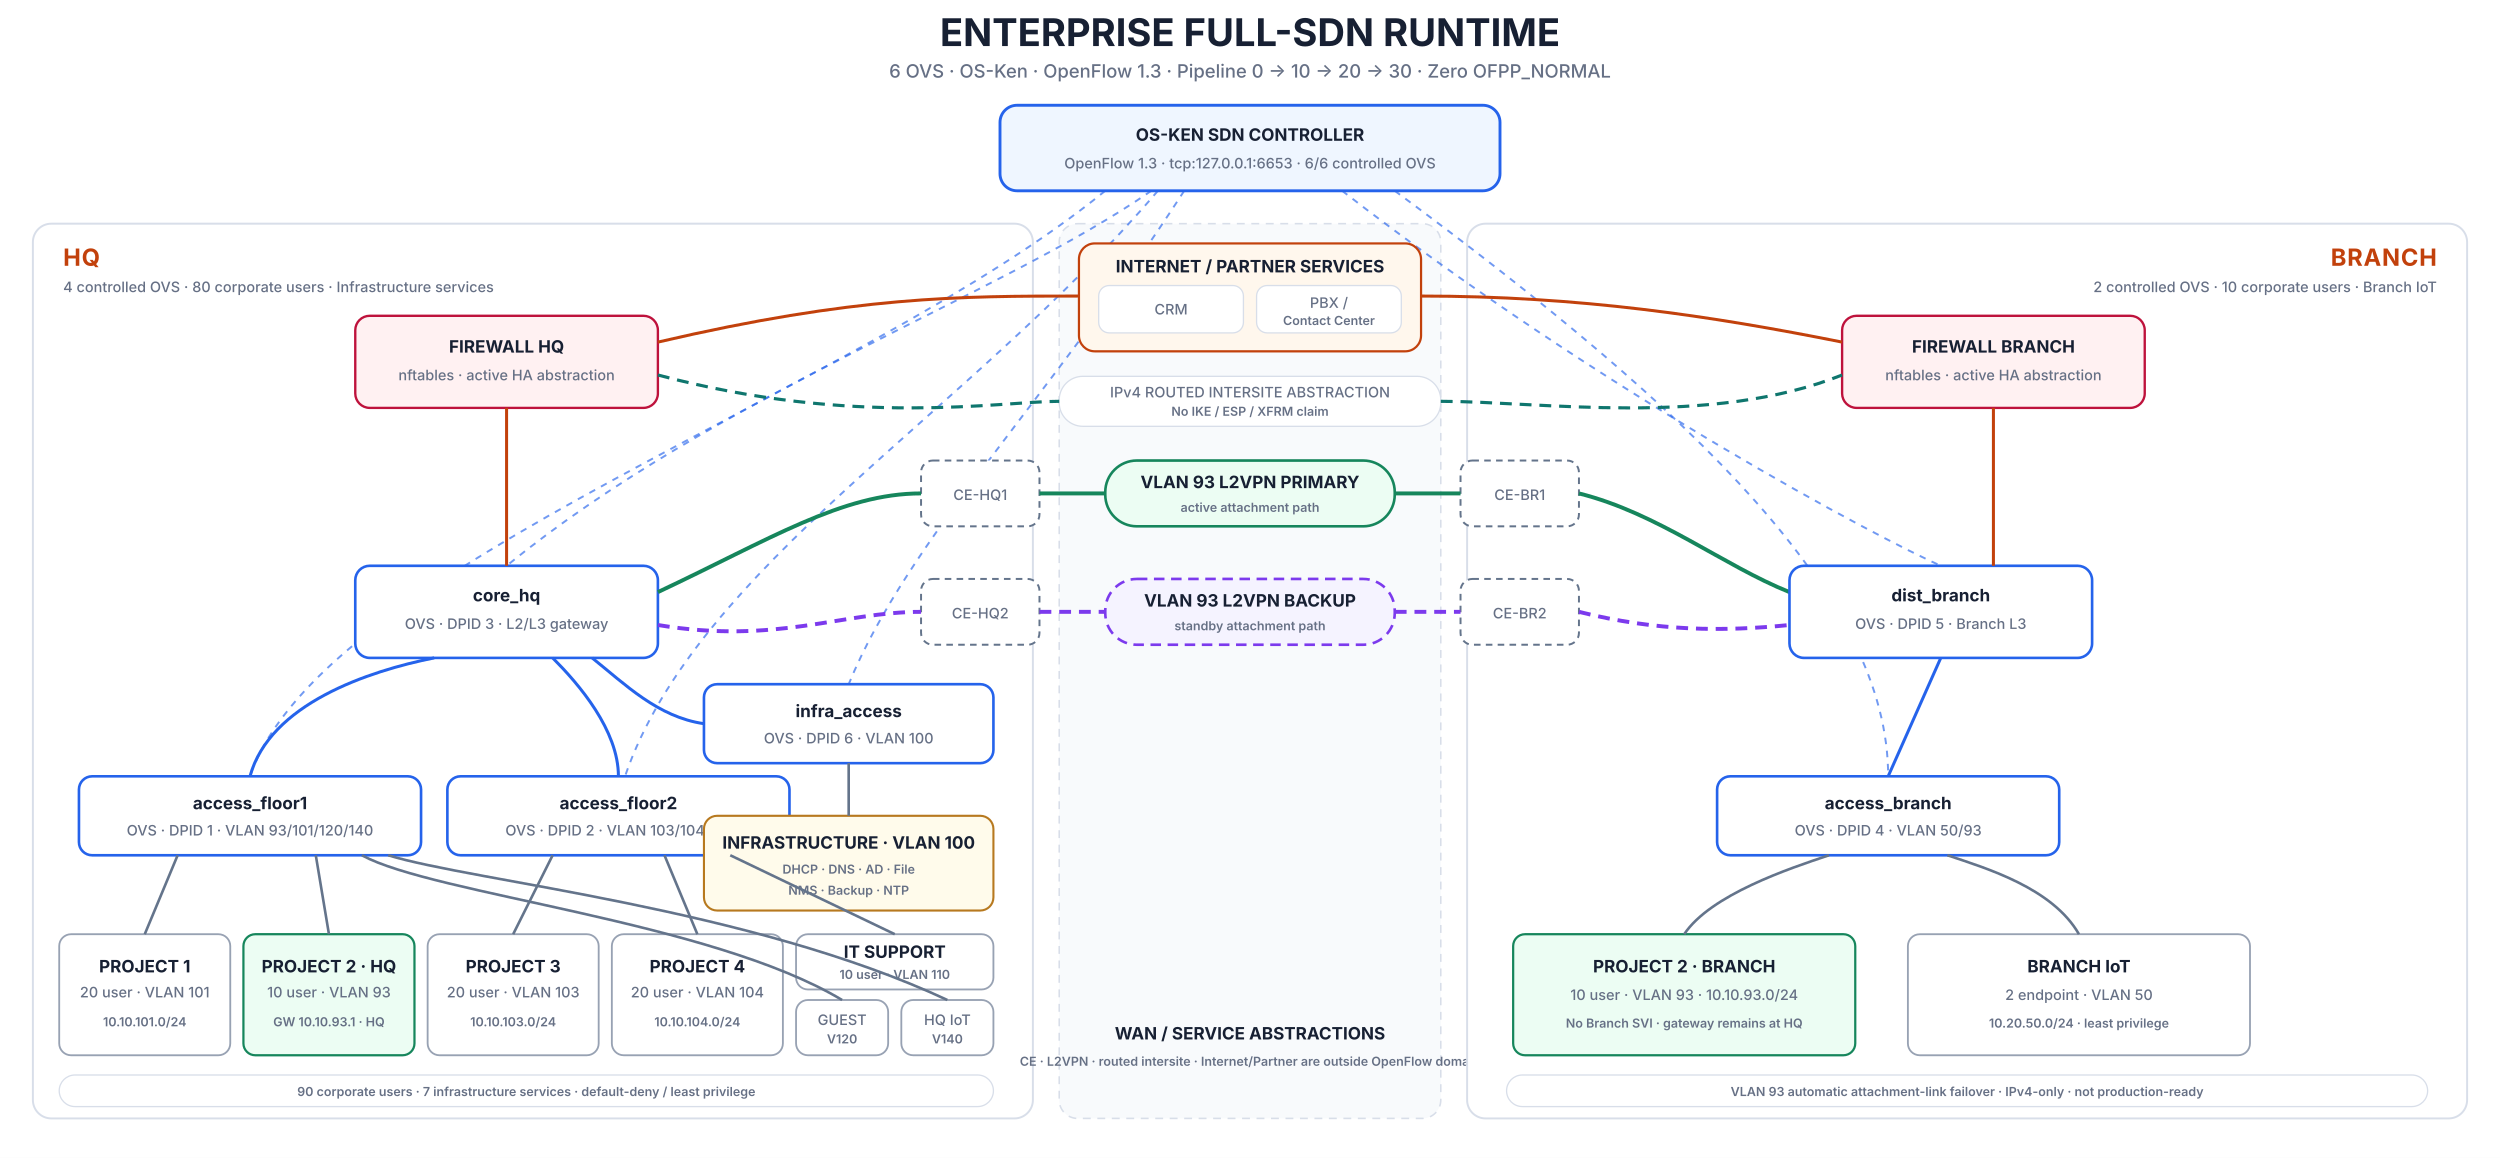
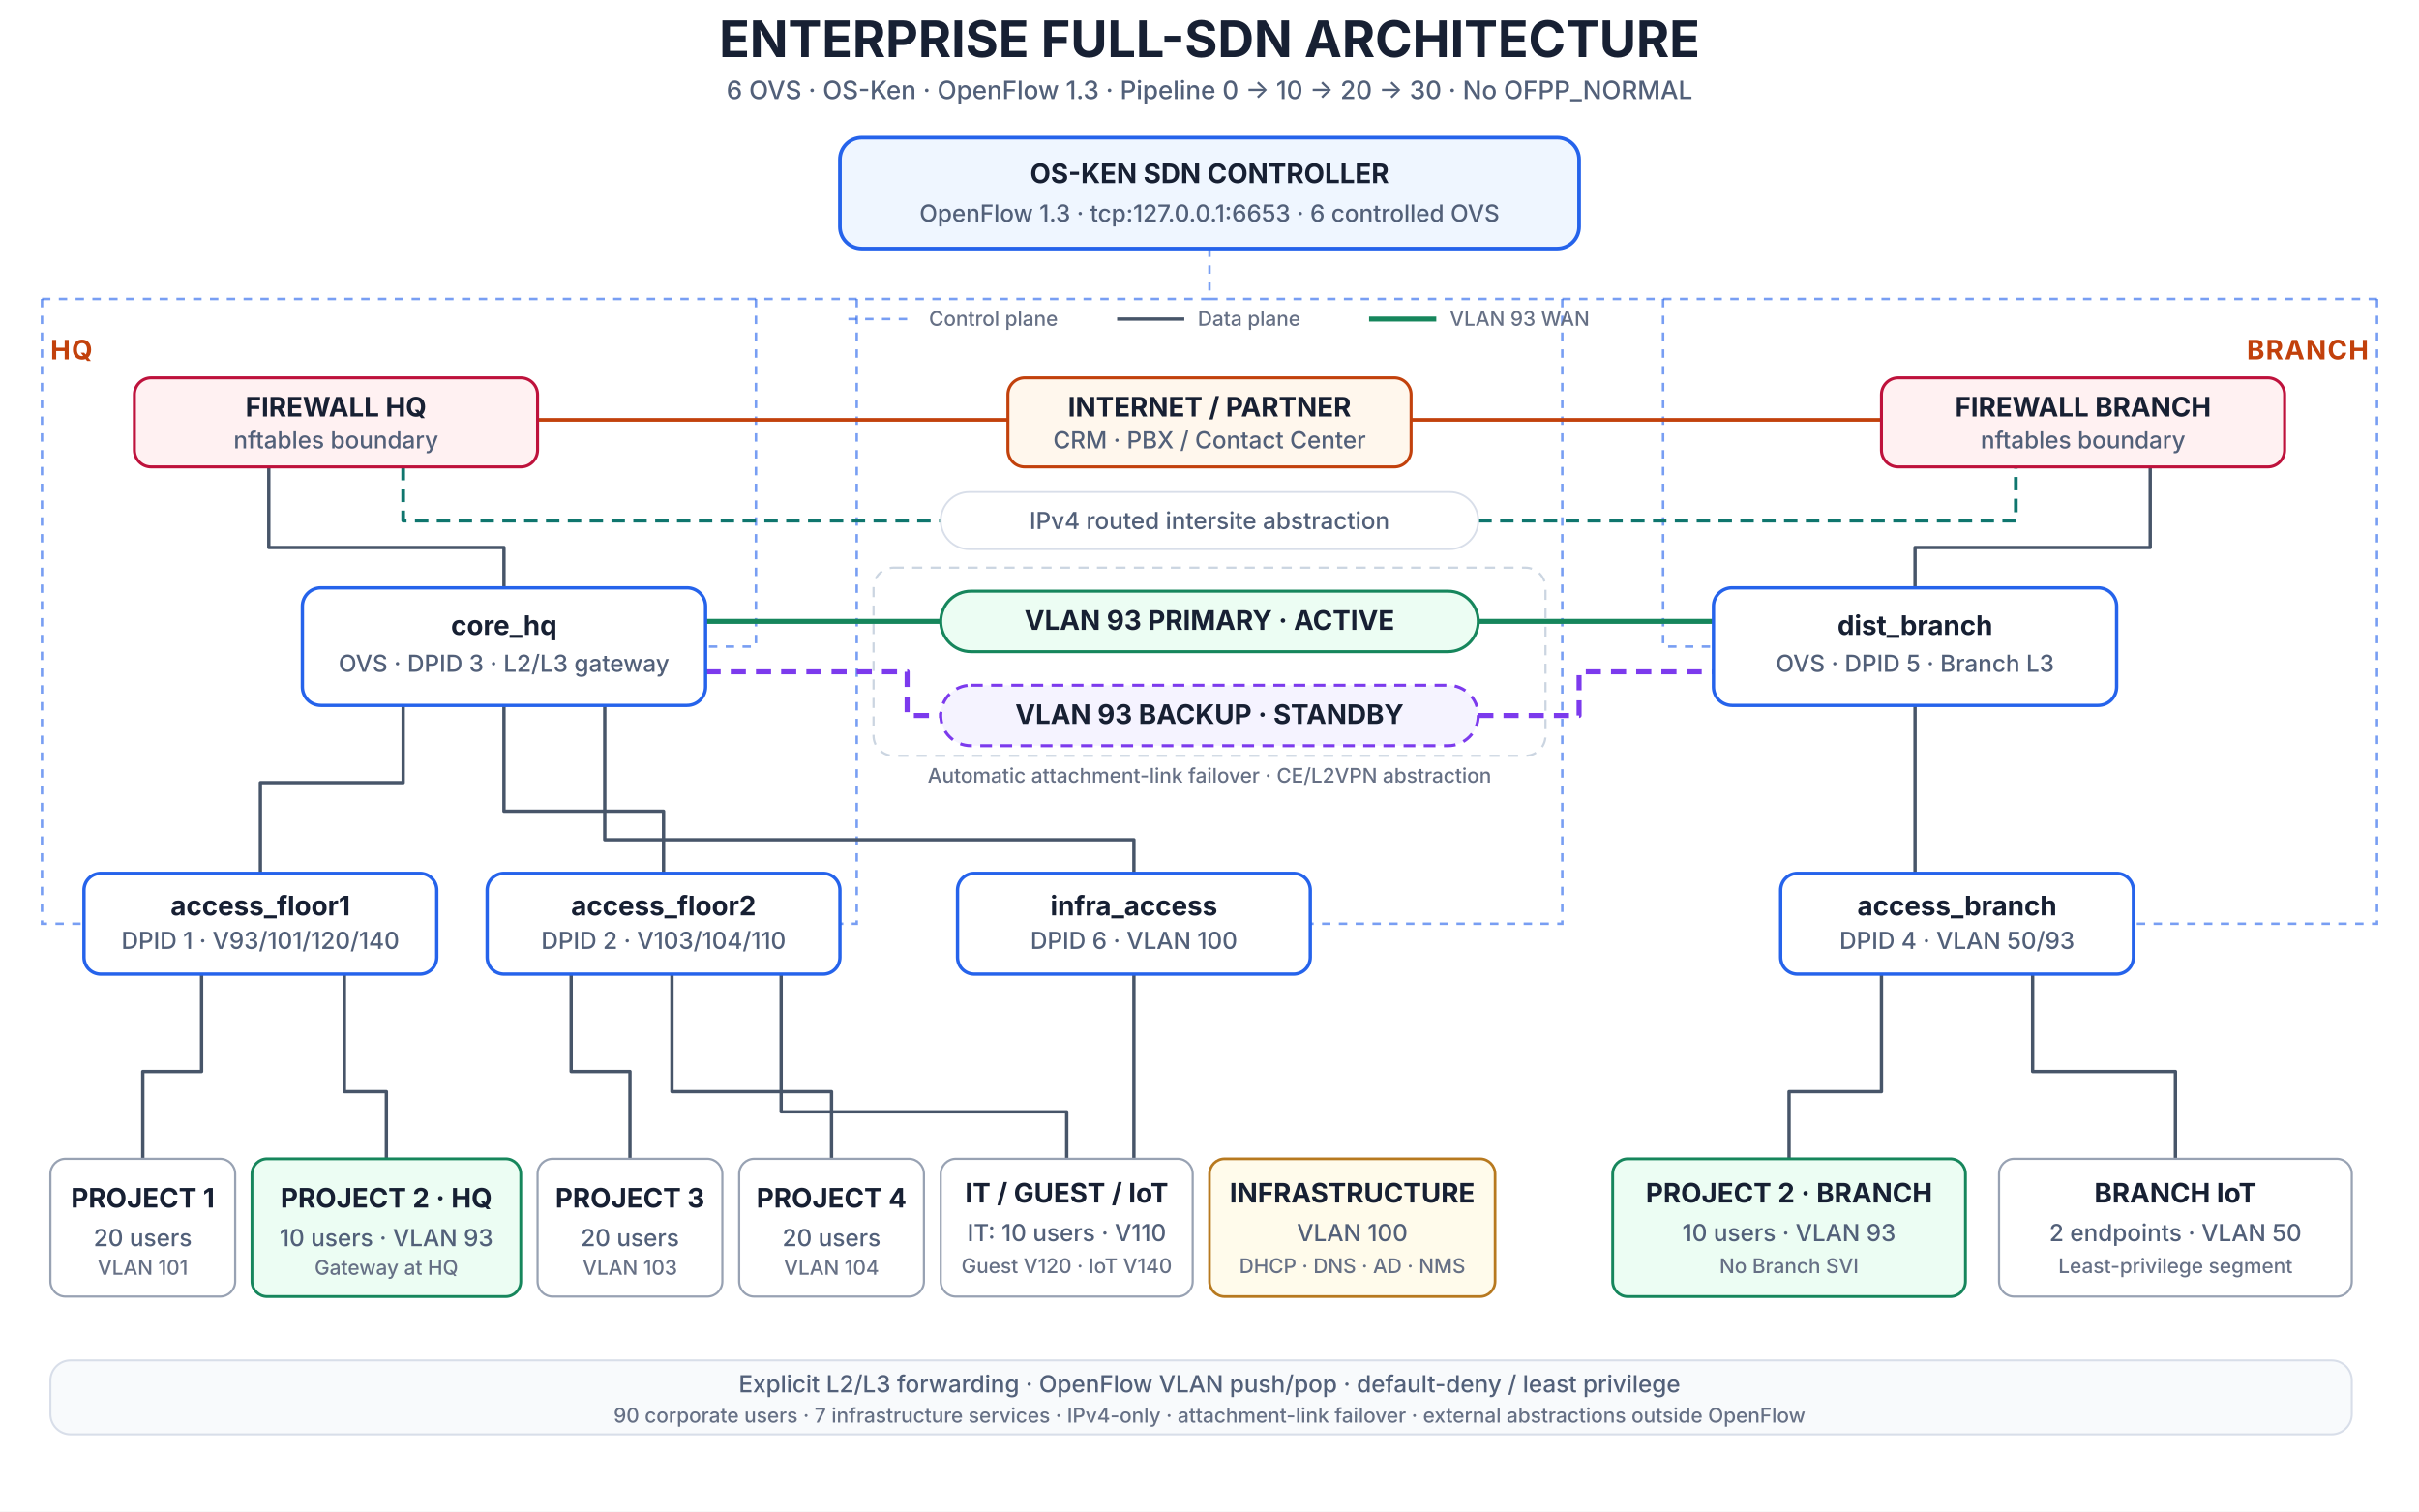
- <svg xmlns="http://www.w3.org/2000/svg" width="1900" height="880" viewBox="0 0 1900 880">
+ <svg xmlns="http://www.w3.org/2000/svg" width="1440" height="900" viewBox="0 0 1440 900" role="img" aria-labelledby="title desc">
  <defs>
    <style>
      text { font-family: Inter, "Segoe UI", system-ui, sans-serif; }
-       .title { font-size: 29px; font-weight: 750; fill: var(--text, #172033); }
-       .subtitle { font-size: 14px; font-weight: 500; fill: var(--text-muted, #667085); }
-       .site-title { font-size: 18px; font-weight: 750; fill: var(--primary, #c2410c); letter-spacing: .6px; }
-       .label { font-size: 13px; font-weight: 700; fill: var(--text, #172033); }
-       .small { font-size: 11px; font-weight: 500; fill: var(--text-muted, #667085); }
-       .tiny { font-size: 9.5px; font-weight: 600; fill: var(--text-muted, #667085); }
-       .site { fill: var(--surface, #fff); stroke: var(--border, #d8dee9); stroke-width: 1.5; }
-       .wan-zone { fill: var(--surface-muted, #f8fafc); stroke: var(--border, #d8dee9); stroke-width: 1.2; stroke-dasharray: 6 5; }
+       .title { font-size: 30px; font-weight: 750; fill: #172033; }
+       .subtitle { font-size: 15px; font-weight: 550; fill: #526079; }
+       .section { font-size: 16px; font-weight: 750; fill: #c2410c; letter-spacing: .7px; }
+       .label { font-size: 16px; font-weight: 750; fill: #172033; }
+       .small { font-size: 14px; font-weight: 500; fill: #526079; }
+       .note { font-size: 12px; font-weight: 550; fill: #667085; }
+       .canvas { fill: #ffffff; }
+       .band { fill: #f8fafc; stroke: #d8dee9; stroke-width: 1.2; }
      .controller { fill: #eff6ff; stroke: #2563eb; stroke-width: 2.2; }
-       .ovs { fill: var(--surface, #fff); stroke: #2563eb; stroke-width: 2; }
-       .endpoint { fill: var(--surface, #fff); stroke: var(--border-strong, #98a2b3); stroke-width: 1.4; }
+       .ovs { fill: #ffffff; stroke: #2563eb; stroke-width: 2; }
+       .firewall { fill: #fff1f2; stroke: #be123c; stroke-width: 1.8; }
+       .external { fill: #fff7ed; stroke: #c2410c; stroke-width: 1.8; }
+       .endpoint { fill: #ffffff; stroke: #98a2b3; stroke-width: 1.3; }
      .project93 { fill: #ecfdf3; stroke: #16865c; stroke-width: 1.7; }
      .infra { fill: #fffbeb; stroke: #b7791f; stroke-width: 1.6; }
-       .firewall { fill: #fff1f2; stroke: #be123c; stroke-width: 1.8; }
-       .external { fill: #fff7ed; stroke: #c2410c; stroke-width: 1.7; }
-       .ce { fill: var(--surface, #fff); stroke: #64748b; stroke-width: 1.5; stroke-dasharray: 5 4; }
-       .primary-box { fill: #ecfdf3; stroke: #16865c; stroke-width: 2; }
-       .backup-box { fill: #f5f3ff; stroke: #7c3aed; stroke-width: 2; stroke-dasharray: 8 5; }
-       .data { fill: none; stroke: #64748b; stroke-width: 2; }
-       .trunk { fill: none; stroke: #2563eb; stroke-width: 2.3; }
-       .primary { fill: none; stroke: #16865c; stroke-width: 3; }
-       .backup { fill: none; stroke: #7c3aed; stroke-width: 3; stroke-dasharray: 9 6; }
-       .routed { fill: none; stroke: #c2410c; stroke-width: 2.3; }
-       .tunnel { fill: none; stroke: #0f766e; stroke-width: 2.4; stroke-dasharray: 9 6; }
-       .control { fill: none; stroke: #2563eb; stroke-width: 1.5; stroke-dasharray: 5 5; opacity: .65; }
-       .pill { fill: var(--surface, #fff); stroke: var(--border, #d8dee9); stroke-width: 1; }
+       .wan { fill: none; stroke: #cbd5e1; stroke-width: 1.3; stroke-dasharray: 6 5; }
+       .primary-box { fill: #ecfdf3; stroke: #16865c; stroke-width: 1.8; }
+       .backup-box { fill: #f5f3ff; stroke: #7c3aed; stroke-width: 1.8; stroke-dasharray: 7 5; }
+       .pill { fill: #ffffff; stroke: #d8dee9; stroke-width: 1.1; }
+       .control { fill: none; stroke: #2563eb; stroke-width: 1.5; stroke-dasharray: 5 5; opacity: .62; }
+       .data { fill: none; stroke: #475569; stroke-width: 2; stroke-linejoin: round; }
+       .external-link { fill: none; stroke: #c2410c; stroke-width: 2.2; stroke-linejoin: round; }
+       .routed { fill: none; stroke: #0f766e; stroke-width: 2.2; stroke-dasharray: 8 5; stroke-linejoin: round; }
+       .primary { fill: none; stroke: #16865c; stroke-width: 3; stroke-linejoin: round; }
+       .backup { fill: none; stroke: #7c3aed; stroke-width: 3; stroke-dasharray: 9 6; stroke-linejoin: round; }
    </style>
  </defs>
-   <rect width="1900" height="880" fill="var(--surface, #ffffff)" />
-   <text x="950" y="35" text-anchor="middle" class="title">ENTERPRISE FULL-SDN RUNTIME</text>
-   <text x="950" y="59" text-anchor="middle" class="subtitle">6 OVS · OS-Ken · OpenFlow 1.3 · Pipeline 0 → 10 → 20 → 30 · Zero OFPP_NORMAL</text>
-   <rect x="760" y="80" width="380" height="65" rx="13" class="controller" />
-   <text x="950" y="107" text-anchor="middle" class="label">OS-KEN SDN CONTROLLER</text>
-   <text x="950" y="128" text-anchor="middle" class="small">OpenFlow 1.3 · tcp:127.0.0.1:6653 · 6/6 controlled OVS</text>
-   <rect x="25" y="170" width="760" height="680" rx="14" class="site" />
-   <text x="48" y="202" class="site-title">HQ</text>
-   <text x="48" y="222" class="small">4 controlled OVS · 80 corporate users · Infrastructure services</text>
-   <rect x="805" y="170" width="290" height="680" rx="14" class="wan-zone" />
-   <text x="950" y="790" text-anchor="middle" class="label">WAN / SERVICE ABSTRACTIONS</text>
-   <text x="950" y="810" text-anchor="middle" class="tiny">CE · L2VPN · routed intersite · Internet/Partner are outside OpenFlow domain</text>
-   <rect x="1115" y="170" width="760" height="680" rx="14" class="site" />
-   <text x="1852" y="202" text-anchor="end" class="site-title">BRANCH</text>
-   <text x="1852" y="222" text-anchor="end" class="small">2 controlled OVS · 10 corporate users · Branch IoT</text>
-   <path d="M875 145 C760 225 545 300 385 430" class="control" />
-   <path d="M840 145 C650 300 245 430 190 590" class="control" />
-   <path d="M880 145 C735 315 530 430 475 590" class="control" />
-   <path d="M900 145 C800 300 690 410 645 520" class="control" />
-   <path d="M1020 145 C1220 300 1430 410 1475 430" class="control" />
-   <path d="M1060 145 C1290 315 1435 455 1435 590" class="control" />
-   <rect x="820" y="185" width="260" height="82" rx="12" class="external" />
-   <text x="950" y="207" text-anchor="middle" class="label">INTERNET / PARTNER SERVICES</text>
-   <rect x="835" y="217" width="110" height="36" rx="8" class="pill" />
-   <text x="890" y="239" text-anchor="middle" class="small">CRM</text>
-   <rect x="955" y="217" width="110" height="36" rx="8" class="pill" />
-   <text x="1010" y="234" text-anchor="middle" class="small">PBX /</text>
-   <text x="1010" y="247" text-anchor="middle" class="tiny">Contact Center</text>
-   <rect x="270" y="240" width="230" height="70" rx="11" class="firewall" />
-   <text x="385" y="268" text-anchor="middle" class="label">FIREWALL HQ</text>
-   <text x="385" y="289" text-anchor="middle" class="small">nftables · active HA abstraction</text>
-   <rect x="1400" y="240" width="230" height="70" rx="11" class="firewall" />
-   <text x="1515" y="268" text-anchor="middle" class="label">FIREWALL BRANCH</text>
-   <text x="1515" y="289" text-anchor="middle" class="small">nftables · active HA abstraction</text>
-   <path d="M500 260 C650 225 730 225 820 225" class="routed" />
-   <path d="M1080 225 C1200 225 1300 240 1400 260" class="routed" />
-   <rect x="805" y="286" width="290" height="38" rx="18" class="pill" />
-   <text x="950" y="302" text-anchor="middle" class="small">IPv4 ROUTED INTERSITE ABSTRACTION</text>
-   <text x="950" y="316" text-anchor="middle" class="tiny">No IKE / ESP / XFRM claim</text>
-   <path d="M500 285 C650 325 760 305 805 305" class="tunnel" />
-   <path d="M1095 305 C1170 305 1300 325 1400 285" class="tunnel" />
-   <rect x="270" y="430" width="230" height="70" rx="11" class="ovs" />
-   <text x="385" y="457" text-anchor="middle" class="label">core_hq</text>
-   <text x="385" y="478" text-anchor="middle" class="small">OVS · DPID 3 · L2/L3 gateway</text>
-   <path d="M385 310 L385 430" class="routed" />
-   <rect x="60" y="590" width="260" height="60" rx="10" class="ovs" />
-   <text x="190" y="615" text-anchor="middle" class="label">access_floor1</text>
-   <text x="190" y="635" text-anchor="middle" class="small">OVS · DPID 1 · VLAN 93/101/120/140</text>
-   <rect x="340" y="590" width="260" height="60" rx="10" class="ovs" />
-   <text x="470" y="615" text-anchor="middle" class="label">access_floor2</text>
-   <text x="470" y="635" text-anchor="middle" class="small">OVS · DPID 2 · VLAN 103/104/110</text>
-   <rect x="535" y="520" width="220" height="60" rx="10" class="ovs" />
-   <text x="645" y="545" text-anchor="middle" class="label">infra_access</text>
-   <text x="645" y="565" text-anchor="middle" class="small">OVS · DPID 6 · VLAN 100</text>
-   <path d="M190 590 C205 535 280 510 330 500" class="trunk" />
-   <path d="M470 590 C470 555 440 520 420 500" class="trunk" />
-   <path d="M535 550 C500 545 475 520 450 500" class="trunk" />
-   <rect x="535" y="620" width="220" height="72" rx="10" class="infra" />
-   <text x="645" y="645" text-anchor="middle" class="label">INFRASTRUCTURE · VLAN 100</text>
-   <text x="645" y="664" text-anchor="middle" class="tiny">DHCP · DNS · AD · File</text>
-   <text x="645" y="680" text-anchor="middle" class="tiny">NMS · Backup · NTP</text>
-   <path d="M645 580 L645 620" class="data" />
-   <rect x="45" y="710" width="130" height="92" rx="9" class="endpoint" />
-   <text x="110" y="739" text-anchor="middle" class="label">PROJECT 1</text>
-   <text x="110" y="758" text-anchor="middle" class="small">20 user · VLAN 101</text>
-   <text x="110" y="780" text-anchor="middle" class="tiny">10.10.101.0/24</text>
-   <rect x="185" y="710" width="130" height="92" rx="9" class="project93" />
-   <text x="250" y="739" text-anchor="middle" class="label">PROJECT 2 · HQ</text>
-   <text x="250" y="758" text-anchor="middle" class="small">10 user · VLAN 93</text>
-   <text x="250" y="780" text-anchor="middle" class="tiny">GW 10.10.93.1 · HQ</text>
-   <rect x="325" y="710" width="130" height="92" rx="9" class="endpoint" />
-   <text x="390" y="739" text-anchor="middle" class="label">PROJECT 3</text>
-   <text x="390" y="758" text-anchor="middle" class="small">20 user · VLAN 103</text>
-   <text x="390" y="780" text-anchor="middle" class="tiny">10.10.103.0/24</text>
-   <rect x="465" y="710" width="130" height="92" rx="9" class="endpoint" />
-   <text x="530" y="739" text-anchor="middle" class="label">PROJECT 4</text>
-   <text x="530" y="758" text-anchor="middle" class="small">20 user · VLAN 104</text>
-   <text x="530" y="780" text-anchor="middle" class="tiny">10.10.104.0/24</text>
-   <rect x="605" y="710" width="150" height="42" rx="9" class="endpoint" />
-   <text x="680" y="728" text-anchor="middle" class="label">IT SUPPORT</text>
-   <text x="680" y="744" text-anchor="middle" class="tiny">10 user · VLAN 110</text>
-   <rect x="605" y="760" width="70" height="42" rx="9" class="endpoint" />
-   <text x="640" y="779" text-anchor="middle" class="small">GUEST</text>
-   <text x="640" y="793" text-anchor="middle" class="tiny">V120</text>
-   <rect x="685" y="760" width="70" height="42" rx="9" class="endpoint" />
-   <text x="720" y="779" text-anchor="middle" class="small">HQ IoT</text>
-   <text x="720" y="793" text-anchor="middle" class="tiny">V140</text>
-   <path d="M110 710 L135 650" class="data" />
-   <path d="M250 710 L240 650" class="data" />
-   <path d="M390 710 L420 650" class="data" />
-   <path d="M530 710 L505 650" class="data" />
-   <path d="M680 710 L555 650" class="data" />
-   <path d="M640 760 C540 700 330 680 275 650" class="data" />
-   <path d="M720 760 C570 690 360 670 295 650" class="data" />
-   <rect x="700" y="350" width="90" height="50" rx="9" class="ce" />
-   <text x="745" y="380" text-anchor="middle" class="small">CE-HQ1</text>
-   <rect x="840" y="350" width="220" height="50" rx="24" class="primary-box" />
-   <text x="950" y="371" text-anchor="middle" class="label">VLAN 93 L2VPN PRIMARY</text>
-   <text x="950" y="389" text-anchor="middle" class="tiny">active attachment path</text>
-   <rect x="1110" y="350" width="90" height="50" rx="9" class="ce" />
-   <text x="1155" y="380" text-anchor="middle" class="small">CE-BR1</text>
-   <rect x="700" y="440" width="90" height="50" rx="9" class="ce" />
-   <text x="745" y="470" text-anchor="middle" class="small">CE-HQ2</text>
-   <rect x="840" y="440" width="220" height="50" rx="24" class="backup-box" />
-   <text x="950" y="461" text-anchor="middle" class="label">VLAN 93 L2VPN BACKUP</text>
-   <text x="950" y="479" text-anchor="middle" class="tiny">standby attachment path</text>
-   <rect x="1110" y="440" width="90" height="50" rx="9" class="ce" />
-   <text x="1155" y="470" text-anchor="middle" class="small">CE-BR2</text>
-   <path d="M500 450 C585 410 640 375 700 375" class="primary" />
-   <path d="M790 375 L840 375" class="primary" />
-   <path d="M1060 375 L1110 375" class="primary" />
-   <path d="M1200 375 C1260 390 1310 430 1360 450" class="primary" />
-   <path d="M500 475 C590 490 640 465 700 465" class="backup" />
-   <path d="M790 465 L840 465" class="backup" />
-   <path d="M1060 465 L1110 465" class="backup" />
-   <path d="M1200 465 C1260 480 1310 480 1360 475" class="backup" />
-   <rect x="1360" y="430" width="230" height="70" rx="11" class="ovs" />
-   <text x="1475" y="457" text-anchor="middle" class="label">dist_branch</text>
-   <text x="1475" y="478" text-anchor="middle" class="small">OVS · DPID 5 · Branch L3</text>
-   <path d="M1515 310 L1515 430" class="routed" />
-   <rect x="1305" y="590" width="260" height="60" rx="10" class="ovs" />
-   <text x="1435" y="615" text-anchor="middle" class="label">access_branch</text>
-   <text x="1435" y="635" text-anchor="middle" class="small">OVS · DPID 4 · VLAN 50/93</text>
-   <path d="M1475 500 L1435 590" class="trunk" />
-   <rect x="1150" y="710" width="260" height="92" rx="9" class="project93" />
-   <text x="1280" y="739" text-anchor="middle" class="label">PROJECT 2 · BRANCH</text>
-   <text x="1280" y="760" text-anchor="middle" class="small">10 user · VLAN 93 · 10.10.93.0/24</text>
-   <text x="1280" y="781" text-anchor="middle" class="tiny">No Branch SVI · gateway remains at HQ</text>
-   <rect x="1450" y="710" width="260" height="92" rx="9" class="endpoint" />
-   <text x="1580" y="739" text-anchor="middle" class="label">BRANCH IoT</text>
-   <text x="1580" y="760" text-anchor="middle" class="small">2 endpoint · VLAN 50</text>
-   <text x="1580" y="781" text-anchor="middle" class="tiny">10.20.50.0/24 · least privilege</text>
-   <path d="M1280 710 C1300 680 1360 660 1390 650" class="data" />
-   <path d="M1580 710 C1560 675 1510 660 1480 650" class="data" />
-   <rect x="45" y="817" width="710" height="24" rx="12" class="pill" />
-   <text x="400" y="833" text-anchor="middle" class="tiny">90 corporate users · 7 infrastructure services · default-deny / least privilege</text>
-   <rect x="1145" y="817" width="700" height="24" rx="12" class="pill" />
-   <text x="1495" y="833" text-anchor="middle" class="tiny">VLAN 93 automatic attachment-link failover · IPv4-only · not production-ready</text>
+   <rect width="1440" height="900" class="canvas" />
+   <text x="720" y="34" text-anchor="middle" class="title">ENTERPRISE FULL-SDN ARCHITECTURE</text>
+   <text x="720" y="59" text-anchor="middle" class="subtitle">6 OVS · OS-Ken · OpenFlow 1.3 · Pipeline 0 → 10 → 20 → 30 · No OFPP_NORMAL</text>
+   <rect x="500" y="82" width="440" height="66" rx="13" class="controller" />
+   <text x="720" y="109" text-anchor="middle" class="label">OS-KEN SDN CONTROLLER</text>
+   <text x="720" y="132" text-anchor="middle" class="small">OpenFlow 1.3 · tcp:127.0.0.1:6653 · 6 controlled OVS</text>
+   <path d="M720 148 V178 H25 M720 178 H1415" class="control" />
+   <path d="M25 178 V550 H50 M450 178 V385 H420 M510 178 V550 H500 M930 178 V550 H780 M990 178 V385 H1020 M1415 178 V550 H1270" class="control" />
+   <line x1="505" y1="190" x2="545" y2="190" class="control" />
+   <text x="553" y="194" class="note">Control plane</text>
+   <line x1="665" y1="190" x2="705" y2="190" class="data" />
+   <text x="713" y="194" class="note">Data plane</text>
+   <line x1="815" y1="190" x2="855" y2="190" class="primary" />
+   <text x="863" y="194" class="note">VLAN 93 WAN</text>
+   <text x="30" y="214" class="section">HQ</text>
+   <text x="1410" y="214" text-anchor="end" class="section">BRANCH</text>
+   <path d="M320 250 H600 M840 250 H1120" class="external-link" />
+   <path d="M160 278 V326 H300 V350 M1280 278 V326 H1140 V350" class="data" />
+   <path d="M240 278 V310 H560 M880 310 H1200 V278" class="routed" />
+   <path d="M420 370 H560 M880 370 H1020" class="primary" />
+   <path d="M420 400 H540 V426 H560 M880 426 H940 V400 H1020" class="backup" />
+   <path d="M240 420 V466 H155 V520 M300 420 V483 H395 V520 M360 420 V500 H675 V520 M1140 420 V520" class="data" />
+   <path d="M120 580 V638 H85 V690 M205 580 V650 H230 V690 M340 580 V638 H375 V690 M400 580 V650 H495 V690 M465 580 V662 H635 V690 M675 580 V690 M1120 580 V650 H1065 V690 M1210 580 V638 H1295 V690" class="data" />
+   <rect x="80" y="225" width="240" height="53" rx="10" class="firewall" />
+   <text x="200" y="248" text-anchor="middle" class="label">FIREWALL HQ</text>
+   <text x="200" y="267" text-anchor="middle" class="small">nftables boundary</text>
+   <rect x="600" y="225" width="240" height="53" rx="10" class="external" />
+   <text x="720" y="248" text-anchor="middle" class="label">INTERNET / PARTNER</text>
+   <text x="720" y="267" text-anchor="middle" class="small">CRM · PBX / Contact Center</text>
+   <rect x="1120" y="225" width="240" height="53" rx="10" class="firewall" />
+   <text x="1240" y="248" text-anchor="middle" class="label">FIREWALL BRANCH</text>
+   <text x="1240" y="267" text-anchor="middle" class="small">nftables boundary</text>
+   <rect x="560" y="293" width="320" height="34" rx="17" class="pill" />
+   <text x="720" y="315" text-anchor="middle" class="small">IPv4 routed intersite abstraction</text>
+   <rect x="180" y="350" width="240" height="70" rx="11" class="ovs" />
+   <text x="300" y="378" text-anchor="middle" class="label">core_hq</text>
+   <text x="300" y="400" text-anchor="middle" class="small">OVS · DPID 3 · L2/L3 gateway</text>
+   <rect x="520" y="338" width="400" height="112" rx="12" class="wan" />
+   <rect x="560" y="352" width="320" height="36" rx="18" class="primary-box" />
+   <text x="720" y="375" text-anchor="middle" class="label">VLAN 93 PRIMARY · ACTIVE</text>
+   <rect x="560" y="408" width="320" height="36" rx="18" class="backup-box" />
+   <text x="720" y="431" text-anchor="middle" class="label">VLAN 93 BACKUP · STANDBY</text>
+   <text x="720" y="466" text-anchor="middle" class="note">Automatic attachment-link failover · CE/L2VPN abstraction</text>
+   <rect x="1020" y="350" width="240" height="70" rx="11" class="ovs" />
+   <text x="1140" y="378" text-anchor="middle" class="label">dist_branch</text>
+   <text x="1140" y="400" text-anchor="middle" class="small">OVS · DPID 5 · Branch L3</text>
+   <rect x="50" y="520" width="210" height="60" rx="10" class="ovs" />
+   <text x="155" y="545" text-anchor="middle" class="label">access_floor1</text>
+   <text x="155" y="565" text-anchor="middle" class="small">DPID 1 · V93/101/120/140</text>
+   <rect x="290" y="520" width="210" height="60" rx="10" class="ovs" />
+   <text x="395" y="545" text-anchor="middle" class="label">access_floor2</text>
+   <text x="395" y="565" text-anchor="middle" class="small">DPID 2 · V103/104/110</text>
+   <rect x="570" y="520" width="210" height="60" rx="10" class="ovs" />
+   <text x="675" y="545" text-anchor="middle" class="label">infra_access</text>
+   <text x="675" y="565" text-anchor="middle" class="small">DPID 6 · VLAN 100</text>
+   <rect x="1060" y="520" width="210" height="60" rx="10" class="ovs" />
+   <text x="1165" y="545" text-anchor="middle" class="label">access_branch</text>
+   <text x="1165" y="565" text-anchor="middle" class="small">DPID 4 · VLAN 50/93</text>
+   <rect x="30" y="690" width="110" height="82" rx="9" class="endpoint" />
+   <text x="85" y="719" text-anchor="middle" class="label">PROJECT 1</text>
+   <text x="85" y="742" text-anchor="middle" class="small">20 users</text>
+   <text x="85" y="759" text-anchor="middle" class="note">VLAN 101</text>
+   <rect x="150" y="690" width="160" height="82" rx="9" class="project93" />
+   <text x="230" y="719" text-anchor="middle" class="label">PROJECT 2 · HQ</text>
+   <text x="230" y="742" text-anchor="middle" class="small">10 users · VLAN 93</text>
+   <text x="230" y="759" text-anchor="middle" class="note">Gateway at HQ</text>
+   <rect x="320" y="690" width="110" height="82" rx="9" class="endpoint" />
+   <text x="375" y="719" text-anchor="middle" class="label">PROJECT 3</text>
+   <text x="375" y="742" text-anchor="middle" class="small">20 users</text>
+   <text x="375" y="759" text-anchor="middle" class="note">VLAN 103</text>
+   <rect x="440" y="690" width="110" height="82" rx="9" class="endpoint" />
+   <text x="495" y="719" text-anchor="middle" class="label">PROJECT 4</text>
+   <text x="495" y="742" text-anchor="middle" class="small">20 users</text>
+   <text x="495" y="759" text-anchor="middle" class="note">VLAN 104</text>
+   <rect x="560" y="690" width="150" height="82" rx="9" class="endpoint" />
+   <text x="635" y="716" text-anchor="middle" class="label">IT / GUEST / IoT</text>
+   <text x="635" y="739" text-anchor="middle" class="small">IT: 10 users · V110</text>
+   <text x="635" y="758" text-anchor="middle" class="note">Guest V120 · IoT V140</text>
+   <rect x="720" y="690" width="170" height="82" rx="9" class="infra" />
+   <text x="805" y="716" text-anchor="middle" class="label">INFRASTRUCTURE</text>
+   <text x="805" y="739" text-anchor="middle" class="small">VLAN 100</text>
+   <text x="805" y="758" text-anchor="middle" class="note">DHCP · DNS · AD · NMS</text>
+   <rect x="960" y="690" width="210" height="82" rx="9" class="project93" />
+   <text x="1065" y="716" text-anchor="middle" class="label">PROJECT 2 · BRANCH</text>
+   <text x="1065" y="739" text-anchor="middle" class="small">10 users · VLAN 93</text>
+   <text x="1065" y="758" text-anchor="middle" class="note">No Branch SVI</text>
+   <rect x="1190" y="690" width="210" height="82" rx="9" class="endpoint" />
+   <text x="1295" y="716" text-anchor="middle" class="label">BRANCH IoT</text>
+   <text x="1295" y="739" text-anchor="middle" class="small">2 endpoints · VLAN 50</text>
+   <text x="1295" y="758" text-anchor="middle" class="note">Least-privilege segment</text>
+   <rect x="30" y="810" width="1370" height="44" rx="12" class="band" />
+   <text x="720" y="829" text-anchor="middle" class="small">Explicit L2/L3 forwarding · OpenFlow VLAN push/pop · default-deny / least privilege</text>
+   <text x="720" y="847" text-anchor="middle" class="note">90 corporate users · 7 infrastructure services · IPv4-only · attachment-link failover · external abstractions outside OpenFlow</text>
</svg>
